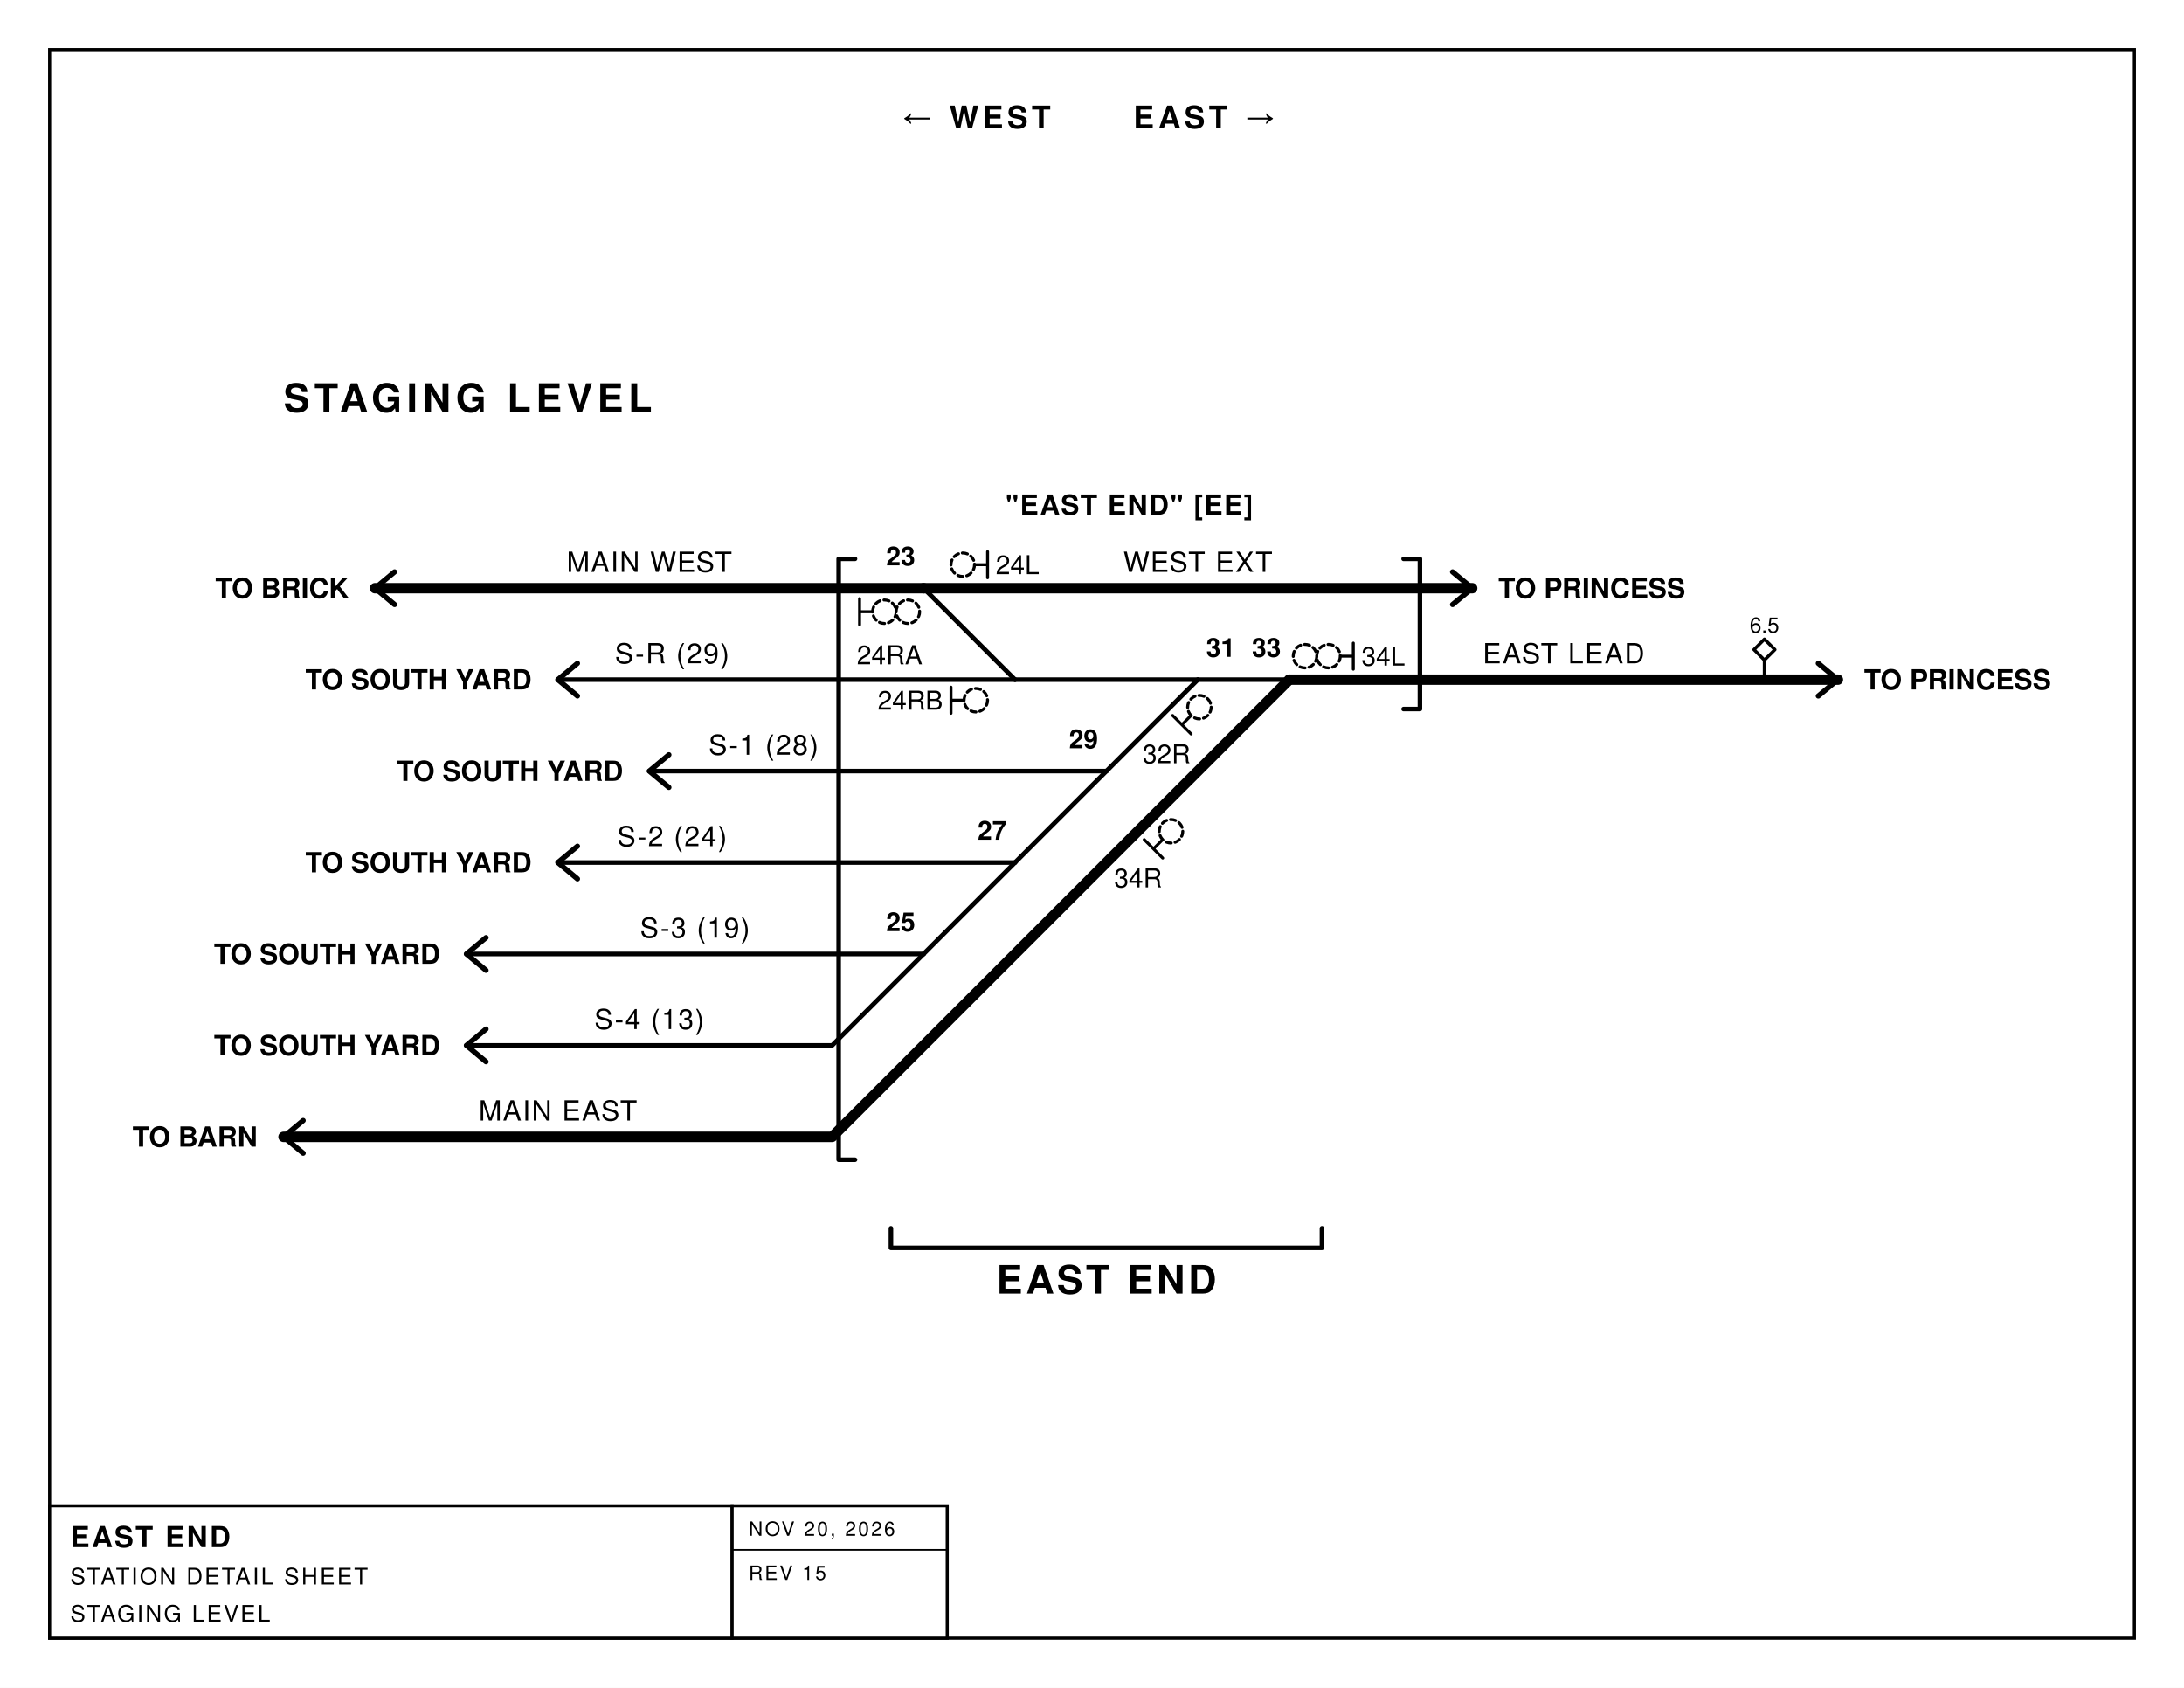
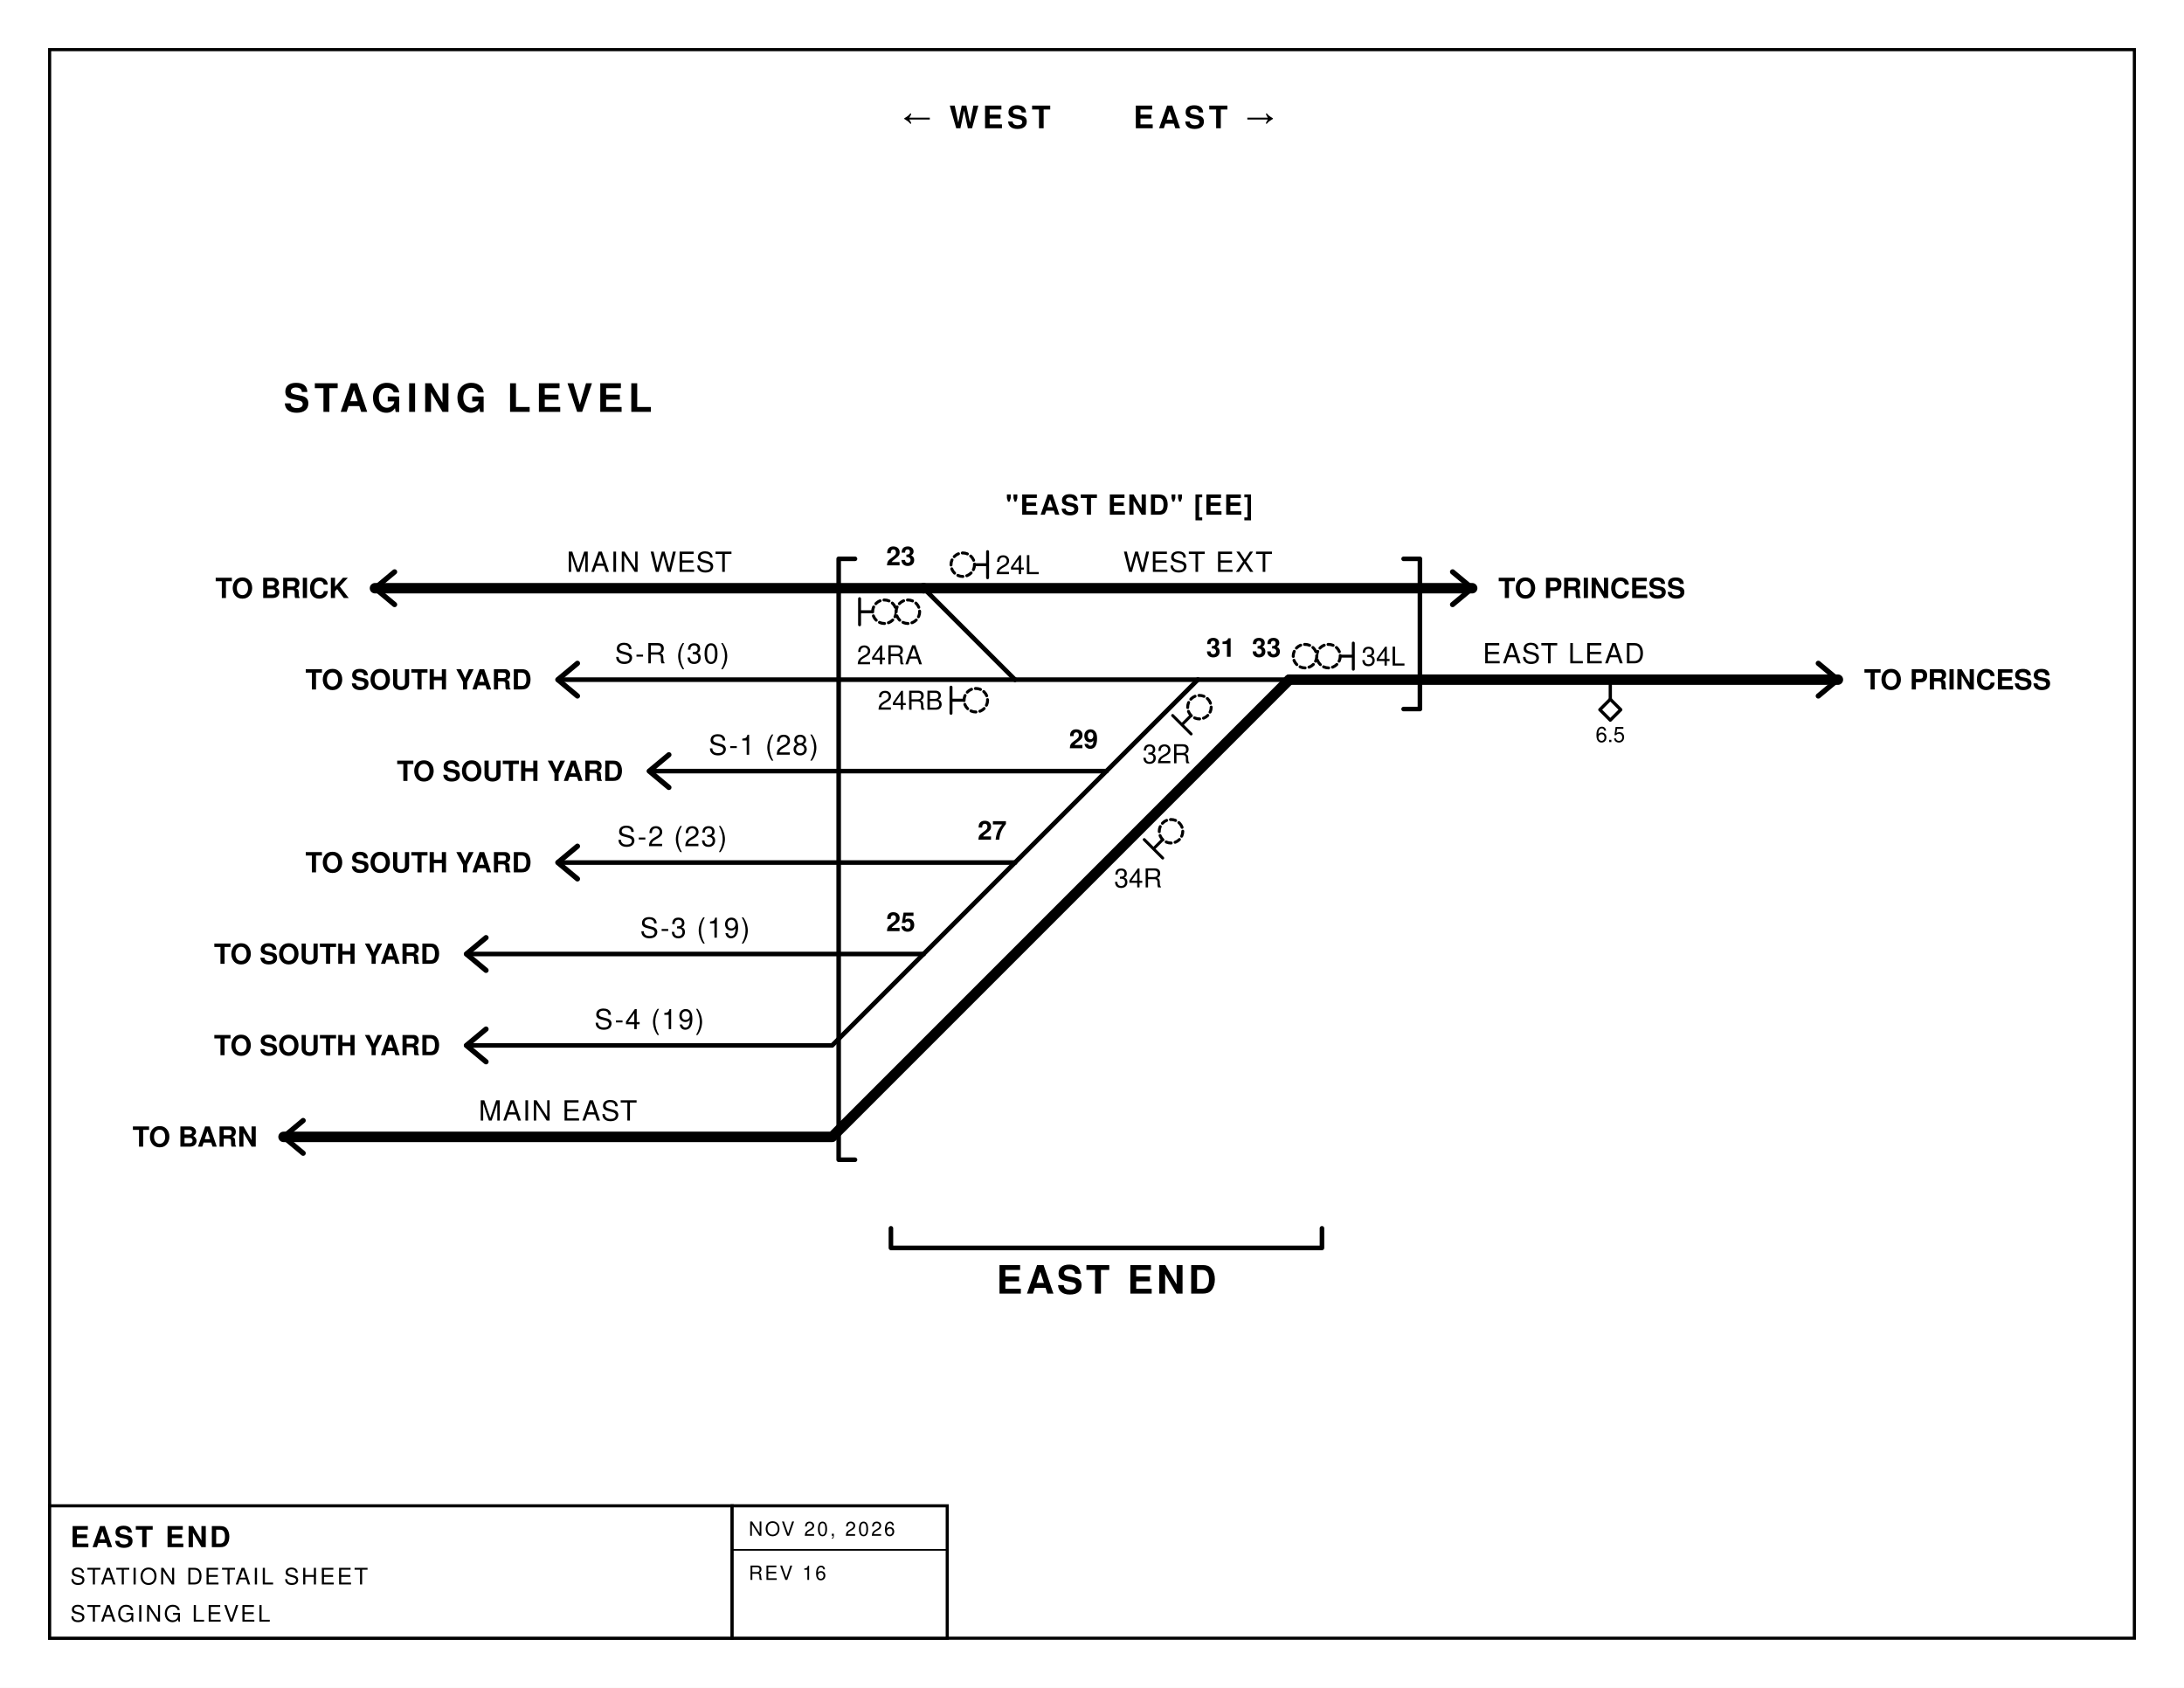
<svg xmlns="http://www.w3.org/2000/svg" viewBox="0 0 1056 816" width="1056" height="816" font-family="'Helvetica Neue',Helvetica,Arial,sans-serif">
  <rect width="1056" height="816" fill="#fff" />
  <rect x="24" y="24" width="1008" height="768" fill="none" stroke="#000" stroke-width="1.5" />
  <g transform="translate(137.1,192.8) scale(1.5789)" fill="none" stroke="#000" stroke-linecap="round" stroke-linejoin="round">
    <path d="M0.0,226.0 L168.0,226.0 L308.0,86.0" stroke-width="3.2" />
    <path d="M84.0,86.0 L224.0,86.0" stroke-width="1.4" />
    <path d="M196.0,58.0 L364.0,58.0" stroke-width="3.2" />
    <path d="M28.0,58.0 L196.0,58.0" stroke-width="3.2" />
    <path d="M196.0,58.0 L224.0,86.0" stroke-width="1.4" />
    <path d="M196.0,170.0 L224.0,142.0" stroke-width="1.4" />
    <path d="M56.0,198.0 L168.0,198.0 L196.0,170.0" stroke-width="1.4" />
    <path d="M56.0,170.0 L196.0,170.0" stroke-width="1.4" />
    <path d="M112.0,114.0 L252.0,114.0" stroke-width="1.4" />
    <path d="M224.0,142.0 L252.0,114.0" stroke-width="1.4" />
    <path d="M308.0,86.0 L476.0,86.0" stroke-width="3.2" />
    <path d="M84.0,142.0 L224.0,142.0" stroke-width="1.4" />
    <path d="M280.0,86.0 L308.0,86.0" stroke-width="1.4" />
    <path d="M224.0,86.0 L280.0,86.0" stroke-width="1.4" />
    <path d="M252.0,114.0 L280.0,86.0" stroke-width="1.4" />
    <path d="M0.0,226.0 m6,-5 l-6,5 l6,5" stroke-width="1.6" />
    <path d="M84.0,86.0 m6,-5 l-6,5 l6,5" stroke-width="1.6" />
    <path d="M364.0,58.0 m-6,-5 l6,5 l-6,5" stroke-width="1.6" />
    <path d="M28.0,58.0 m6,-5 l-6,5 l6,5" stroke-width="1.6" />
    <path d="M56.0,198.0 m6,-5 l-6,5 l6,5" stroke-width="1.6" />
    <path d="M56.0,170.0 m6,-5 l-6,5 l6,5" stroke-width="1.6" />
    <path d="M112.0,114.0 m6,-5 l-6,5 l6,5" stroke-width="1.6" />
    <path d="M476.0,86.0 m-6,-5 l6,5 l-6,5" stroke-width="1.6" />
    <path d="M84.0,142.0 m6,-5 l-6,5 l6,5" stroke-width="1.6" />
    <path d="M186.0,254 L186.0,260 L318.0,260 L318.0,254" stroke-width="1.4" />
    <path d="M215.6,46.8 L215.6,54.8 M215.6,50.8 L211.6,50.8" stroke-width="0.9" />
    <circle cx="208.0" cy="50.8" r="3.6" stroke-width="0.9" fill="#fff" stroke-dasharray="1.6 1.2" />
    <path d="M176.4,61.2 L176.4,69.2 M176.4,65.2 L180.4,65.2" stroke-width="0.9" />
    <circle cx="184.0" cy="65.2" r="3.6" stroke-width="0.9" fill="#fff" stroke-dasharray="1.6 1.2" />
    <circle cx="191.2" cy="65.2" r="3.6" stroke-width="0.9" fill="#fff" stroke-dasharray="1.6 1.2" />
    <path d="M204.4,88.3 L204.4,96.3 M204.4,92.3 L208.4,92.3" stroke-width="0.9" />
    <circle cx="212.0" cy="92.3" r="3.6" stroke-width="0.9" fill="#fff" stroke-dasharray="1.6 1.2" />
    <g transform="translate(275.1,99.8) rotate(-45.0)">
      <path d="M0,-4.0 L0,4.0 M0,0 L4.0,0" stroke-width="0.9" />
      <circle cx="7.6" cy="0" r="3.6" stroke-width="0.9" fill="#fff" stroke-dasharray="1.6 1.2" />
    </g>
    <path d="M327.6,74.8 L327.6,82.8 M327.6,78.8 L323.6,78.8" stroke-width="0.9" />
    <circle cx="320.0" cy="78.8" r="3.6" stroke-width="0.9" fill="#fff" stroke-dasharray="1.6 1.2" />
    <circle cx="312.8" cy="78.8" r="3.6" stroke-width="0.9" fill="#fff" stroke-dasharray="1.6 1.2" />
    <g transform="translate(266.4,137.8) rotate(-45.0)">
      <path d="M0,-4.0 L0,4.0 M0,0 L4.0,0" stroke-width="0.9" />
      <circle cx="7.6" cy="0" r="3.6" stroke-width="0.9" fill="#fff" stroke-dasharray="1.6 1.2" />
    </g>
    <path d="M175.0,49.0 L170.0,49.0 L170.0,233.0 L175.0,233.0" stroke-width="1.4" />
    <path d="M343.0,49.0 L348.0,49.0 L348.0,95.0 L343.0,95.0" stroke-width="1.4" />
-     <path d="M453.5,86.0 L453.5,80.0" stroke-width="1" />
-     <path d="M453.5,73.6 L456.7,76.8 L453.5,80.0 L450.3,76.8 Z" stroke-width="1" fill="#fff" />
+     <path d="M406.3,86.0 L406.3,92.0" stroke-width="1" />
+     <path d="M406.3,92.0 L409.5,95.2 L406.3,98.4 L403.1,95.2 Z" stroke-width="1" fill="#fff" />
    <text x="0.0" y="4.0" font-size="12" text-anchor="start" font-weight="bold" fill="#000" stroke="none" letter-spacing="1.5">STAGING LEVEL</text>
    <text x="-8.0" y="229.0" font-size="8.5" text-anchor="end" font-weight="bold" fill="#000" stroke="none">TO BARN</text>
    <text x="76.0" y="89.0" font-size="8.5" text-anchor="end" font-weight="bold" fill="#000" stroke="none">TO SOUTH YARD</text>
    <text x="372.0" y="61.0" font-size="8.5" text-anchor="start" font-weight="bold" fill="#000" stroke="none">TO PRINCESS</text>
    <text x="20.0" y="61.0" font-size="8.5" text-anchor="end" font-weight="bold" fill="#000" stroke="none">TO BRICK</text>
    <text x="48.0" y="201.0" font-size="8.5" text-anchor="end" font-weight="bold" fill="#000" stroke="none">TO SOUTH YARD</text>
    <text x="48.0" y="173.0" font-size="8.5" text-anchor="end" font-weight="bold" fill="#000" stroke="none">TO SOUTH YARD</text>
    <text x="104.0" y="117.0" font-size="8.5" text-anchor="end" font-weight="bold" fill="#000" stroke="none">TO SOUTH YARD</text>
    <text x="484.0" y="89.0" font-size="8.5" text-anchor="start" font-weight="bold" fill="#000" stroke="none">TO PRINCESS</text>
    <text x="76.0" y="145.0" font-size="8.5" text-anchor="end" font-weight="bold" fill="#000" stroke="none">TO SOUTH YARD</text>
    <text x="252.0" y="274.0" font-size="12" text-anchor="middle" font-weight="bold" fill="#000" stroke="none" letter-spacing="1">EAST END</text>
    <text x="185.6" y="81.3" font-size="8" text-anchor="middle" font-weight="normal" fill="#000" stroke="none">24RA</text>
-     <text x="119.0" y="81.0" font-size="8.5" text-anchor="middle" font-weight="normal" fill="#000" stroke="none" letter-spacing="0.4">S-R (29)</text>
+     <text x="119.0" y="81.0" font-size="8.5" text-anchor="middle" font-weight="normal" fill="#000" stroke="none" letter-spacing="0.4">S-R (30)</text>
    <text x="270.4" y="111.6" font-size="8" text-anchor="middle" font-weight="normal" fill="#000" stroke="none">32R</text>
    <text x="218.1" y="53.7" font-size="8" text-anchor="start" font-weight="normal" fill="#000" stroke="none">24L</text>
    <text x="201.9" y="95.2" font-size="8" text-anchor="end" font-weight="normal" fill="#000" stroke="none">24RB</text>
    <text x="330.1" y="81.7" font-size="8" text-anchor="start" font-weight="normal" fill="#000" stroke="none">34L</text>
    <text x="245.0" y="107.0" font-size="8" text-anchor="middle" font-weight="bold" fill="#000" stroke="none">29</text>
    <text x="280.0" y="53.0" font-size="8.5" text-anchor="middle" font-weight="normal" fill="#000" stroke="none" letter-spacing="0.4">WEST EXT</text>
    <text x="112.0" y="53.0" font-size="8.5" text-anchor="middle" font-weight="normal" fill="#000" stroke="none" letter-spacing="0.4">MAIN WEST</text>
    <text x="126.0" y="165.0" font-size="8.5" text-anchor="middle" font-weight="normal" fill="#000" stroke="none" letter-spacing="0.4">S-3 (19)</text>
    <text x="147.0" y="109.0" font-size="8.5" text-anchor="middle" font-weight="normal" fill="#000" stroke="none" letter-spacing="0.4">S-1 (28)</text>
    <text x="392.0" y="81.0" font-size="8.5" text-anchor="middle" font-weight="normal" fill="#000" stroke="none" letter-spacing="0.4">EAST LEAD</text>
    <text x="189.0" y="163.0" font-size="8" text-anchor="middle" font-weight="bold" fill="#000" stroke="none">25</text>
    <text x="217.0" y="135.0" font-size="8" text-anchor="middle" font-weight="bold" fill="#000" stroke="none">27</text>
-     <text x="119.0" y="137.0" font-size="8.5" text-anchor="middle" font-weight="normal" fill="#000" stroke="none" letter-spacing="0.4">S-2 (24)</text>
-     <text x="112.0" y="193.0" font-size="8.5" text-anchor="middle" font-weight="normal" fill="#000" stroke="none" letter-spacing="0.4">S-4 (13)</text>
-     <text x="453.5" y="71.6" font-size="6.5" text-anchor="middle" font-weight="normal" fill="#000" stroke="none">6.5</text>
+     <text x="119.0" y="137.0" font-size="8.5" text-anchor="middle" font-weight="normal" fill="#000" stroke="none" letter-spacing="0.4">S-2 (23)</text>
+     <text x="112.0" y="193.0" font-size="8.5" text-anchor="middle" font-weight="normal" fill="#000" stroke="none" letter-spacing="0.4">S-4 (19)</text>
    <text x="261.7" y="149.6" font-size="8" text-anchor="middle" font-weight="normal" fill="#000" stroke="none">34R</text>
    <text x="287.0" y="79.0" font-size="8" text-anchor="middle" font-weight="bold" fill="#000" stroke="none">31</text>
    <text x="301.0" y="79.0" font-size="8" text-anchor="middle" font-weight="bold" fill="#000" stroke="none">33</text>
    <text x="189.0" y="51.0" font-size="8" text-anchor="middle" font-weight="bold" fill="#000" stroke="none">23</text>
    <text x="259.0" y="35.5" font-size="8.5" text-anchor="middle" font-weight="bold" fill="#000" stroke="none" letter-spacing="0.4">"EAST END" [EE]</text>
    <text x="84.0" y="221.0" font-size="8.5" text-anchor="middle" font-weight="normal" fill="#000" stroke="none" letter-spacing="0.4">MAIN EAST</text>
+     <text x="406.3" y="105.1" font-size="6.5" text-anchor="middle" font-weight="normal" fill="#000" stroke="none">6.5</text>
  </g>
  <text x="508.0" y="62" font-size="15" text-anchor="end" font-weight="bold" letter-spacing="2">← WEST</text>
  <text x="548.0" y="62" font-size="15" text-anchor="start" font-weight="bold" letter-spacing="2">EAST →</text>
  <rect x="24" y="728" width="330" height="64" fill="#fff" stroke="#000" stroke-width="1.5" />
  <text x="34" y="748" font-size="14" font-weight="bold" letter-spacing="1">EAST END</text>
  <text x="34" y="766" font-size="11" font-weight="normal" letter-spacing="1">STATION DETAIL SHEET</text>
  <text x="34" y="784" font-size="11" font-weight="normal" letter-spacing="1">STAGING LEVEL</text>
  <rect x="354" y="728" width="104" height="64" fill="#fff" stroke="#000" stroke-width="1.5" />
  <text x="362" y="742.5" font-size="9.5" letter-spacing="1">NOV 20, 2026</text>
  <path d="M354,749.3 L458,749.3" stroke="#000" stroke-width="0.8" />
-   <text x="362" y="763.8" font-size="9.5" letter-spacing="1">REV 15</text>
+   <text x="362" y="763.8" font-size="9.5" letter-spacing="1">REV 16</text>
</svg>
